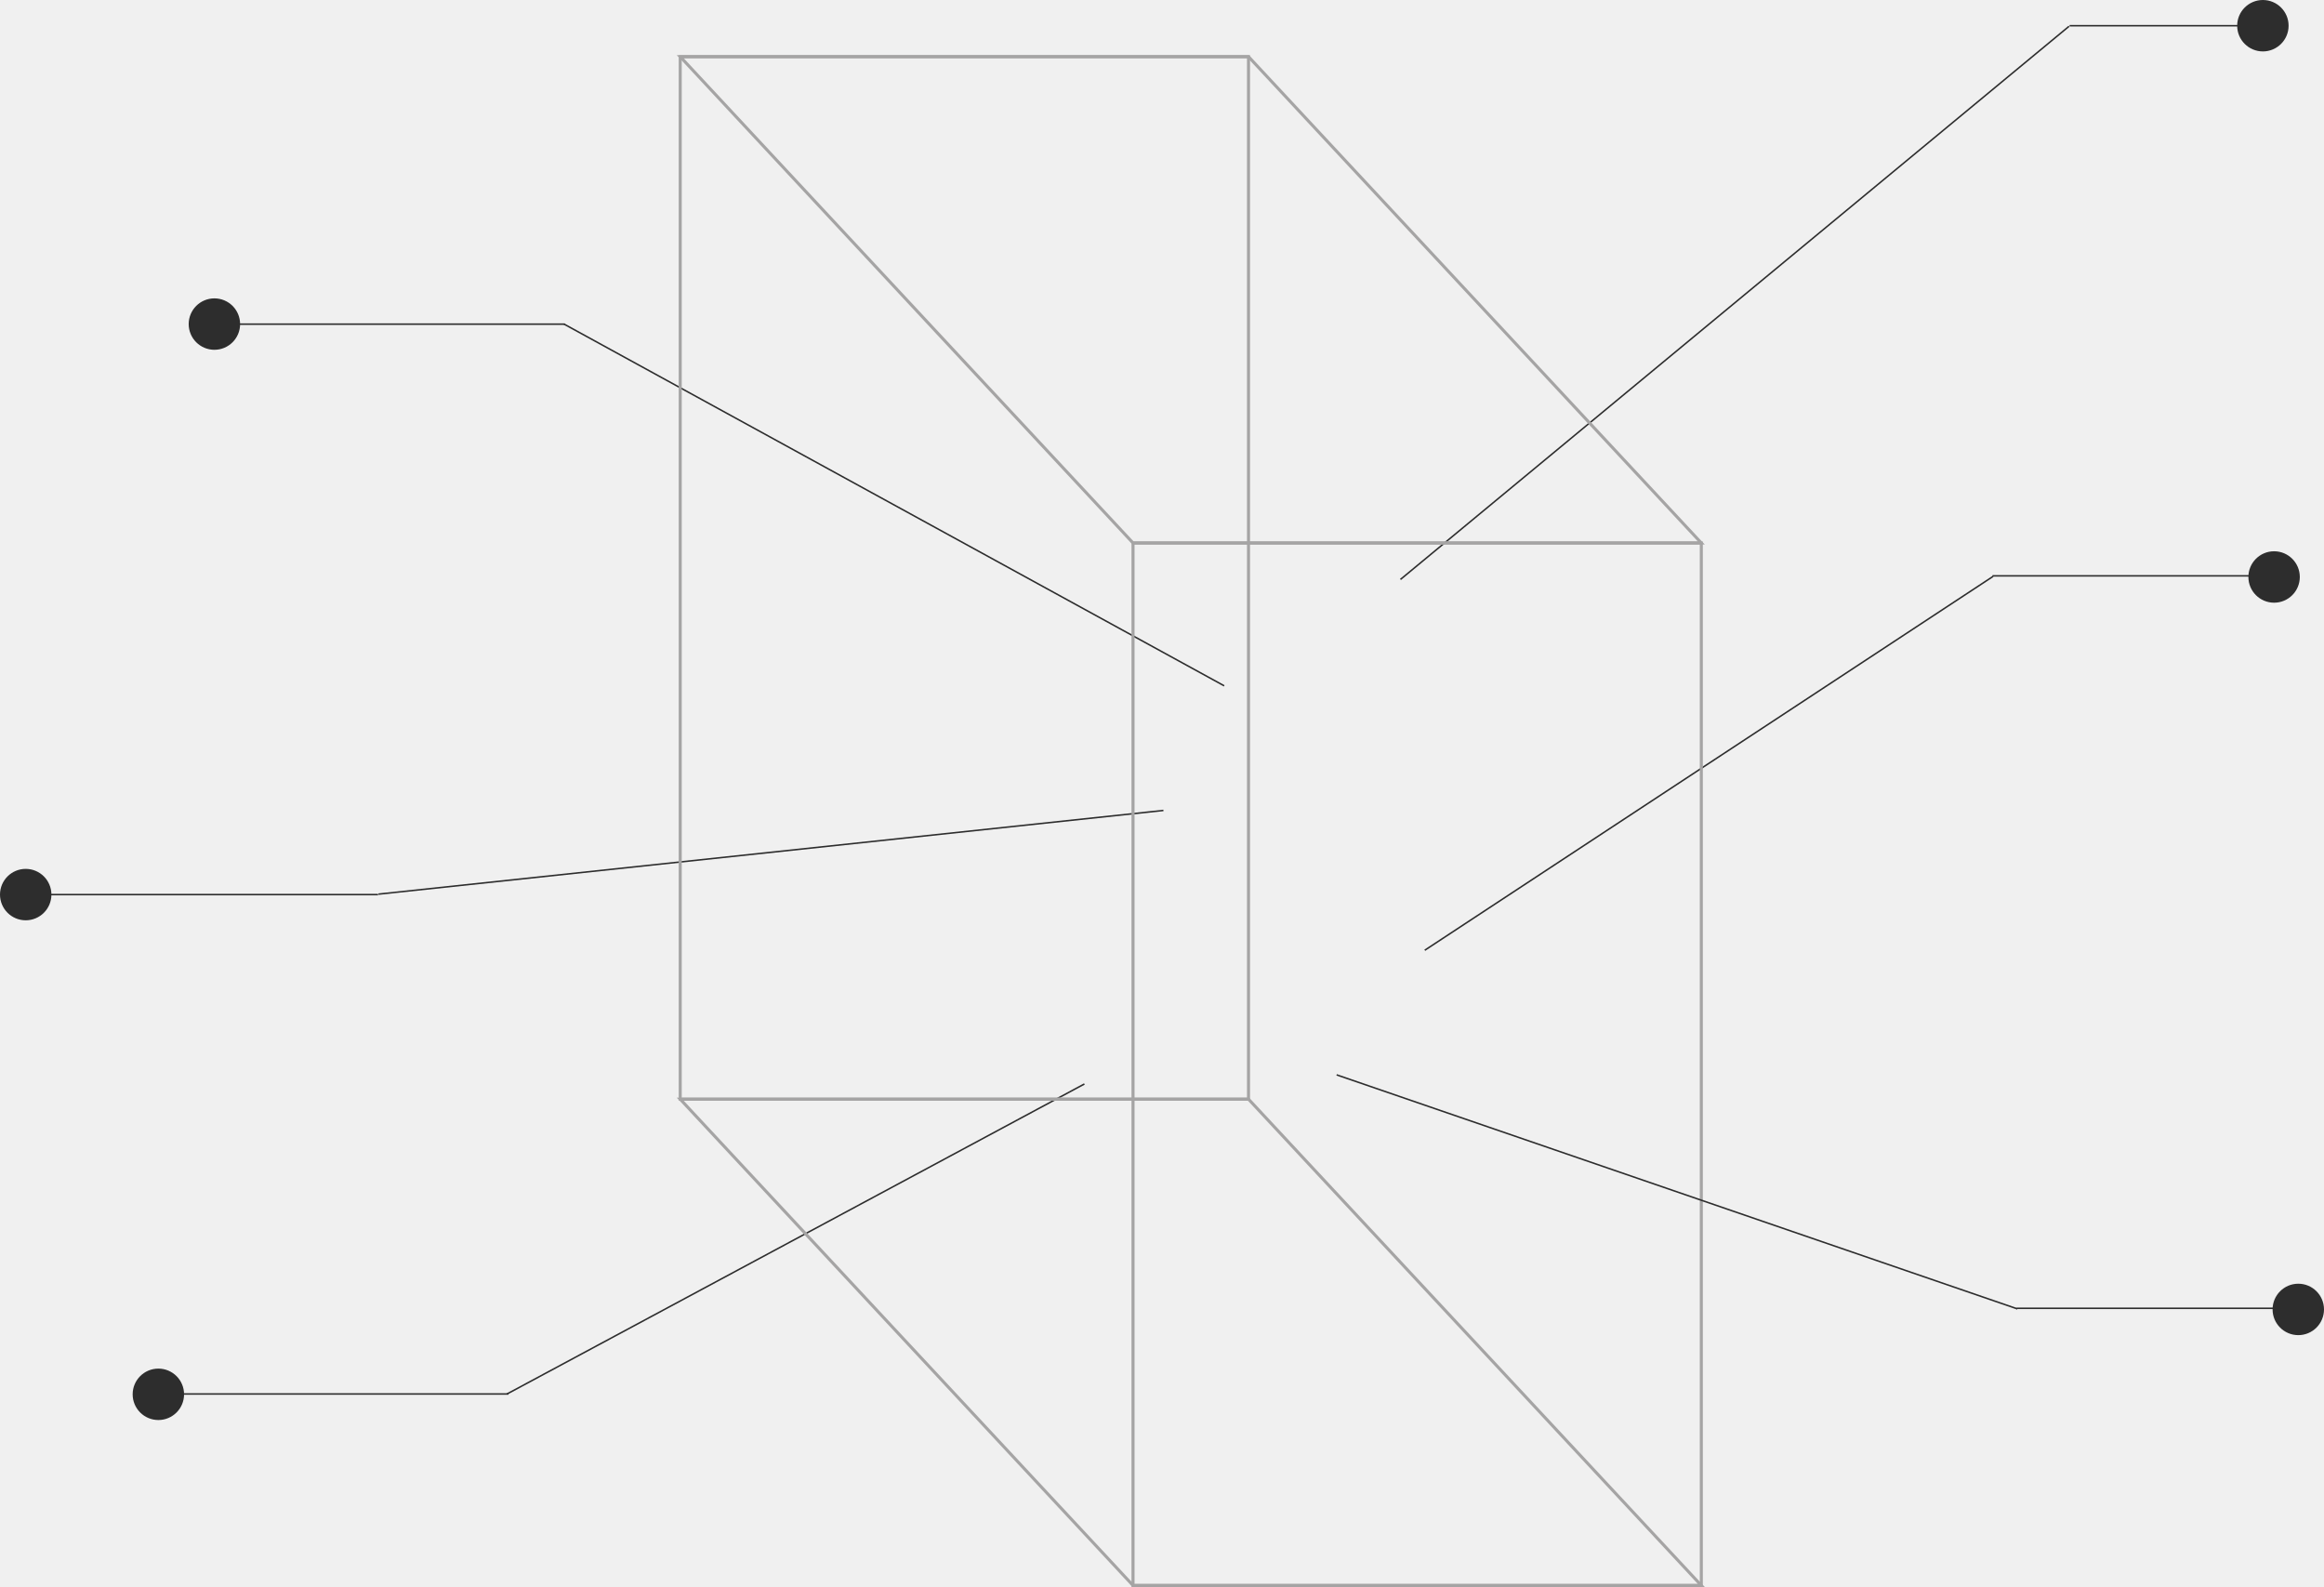
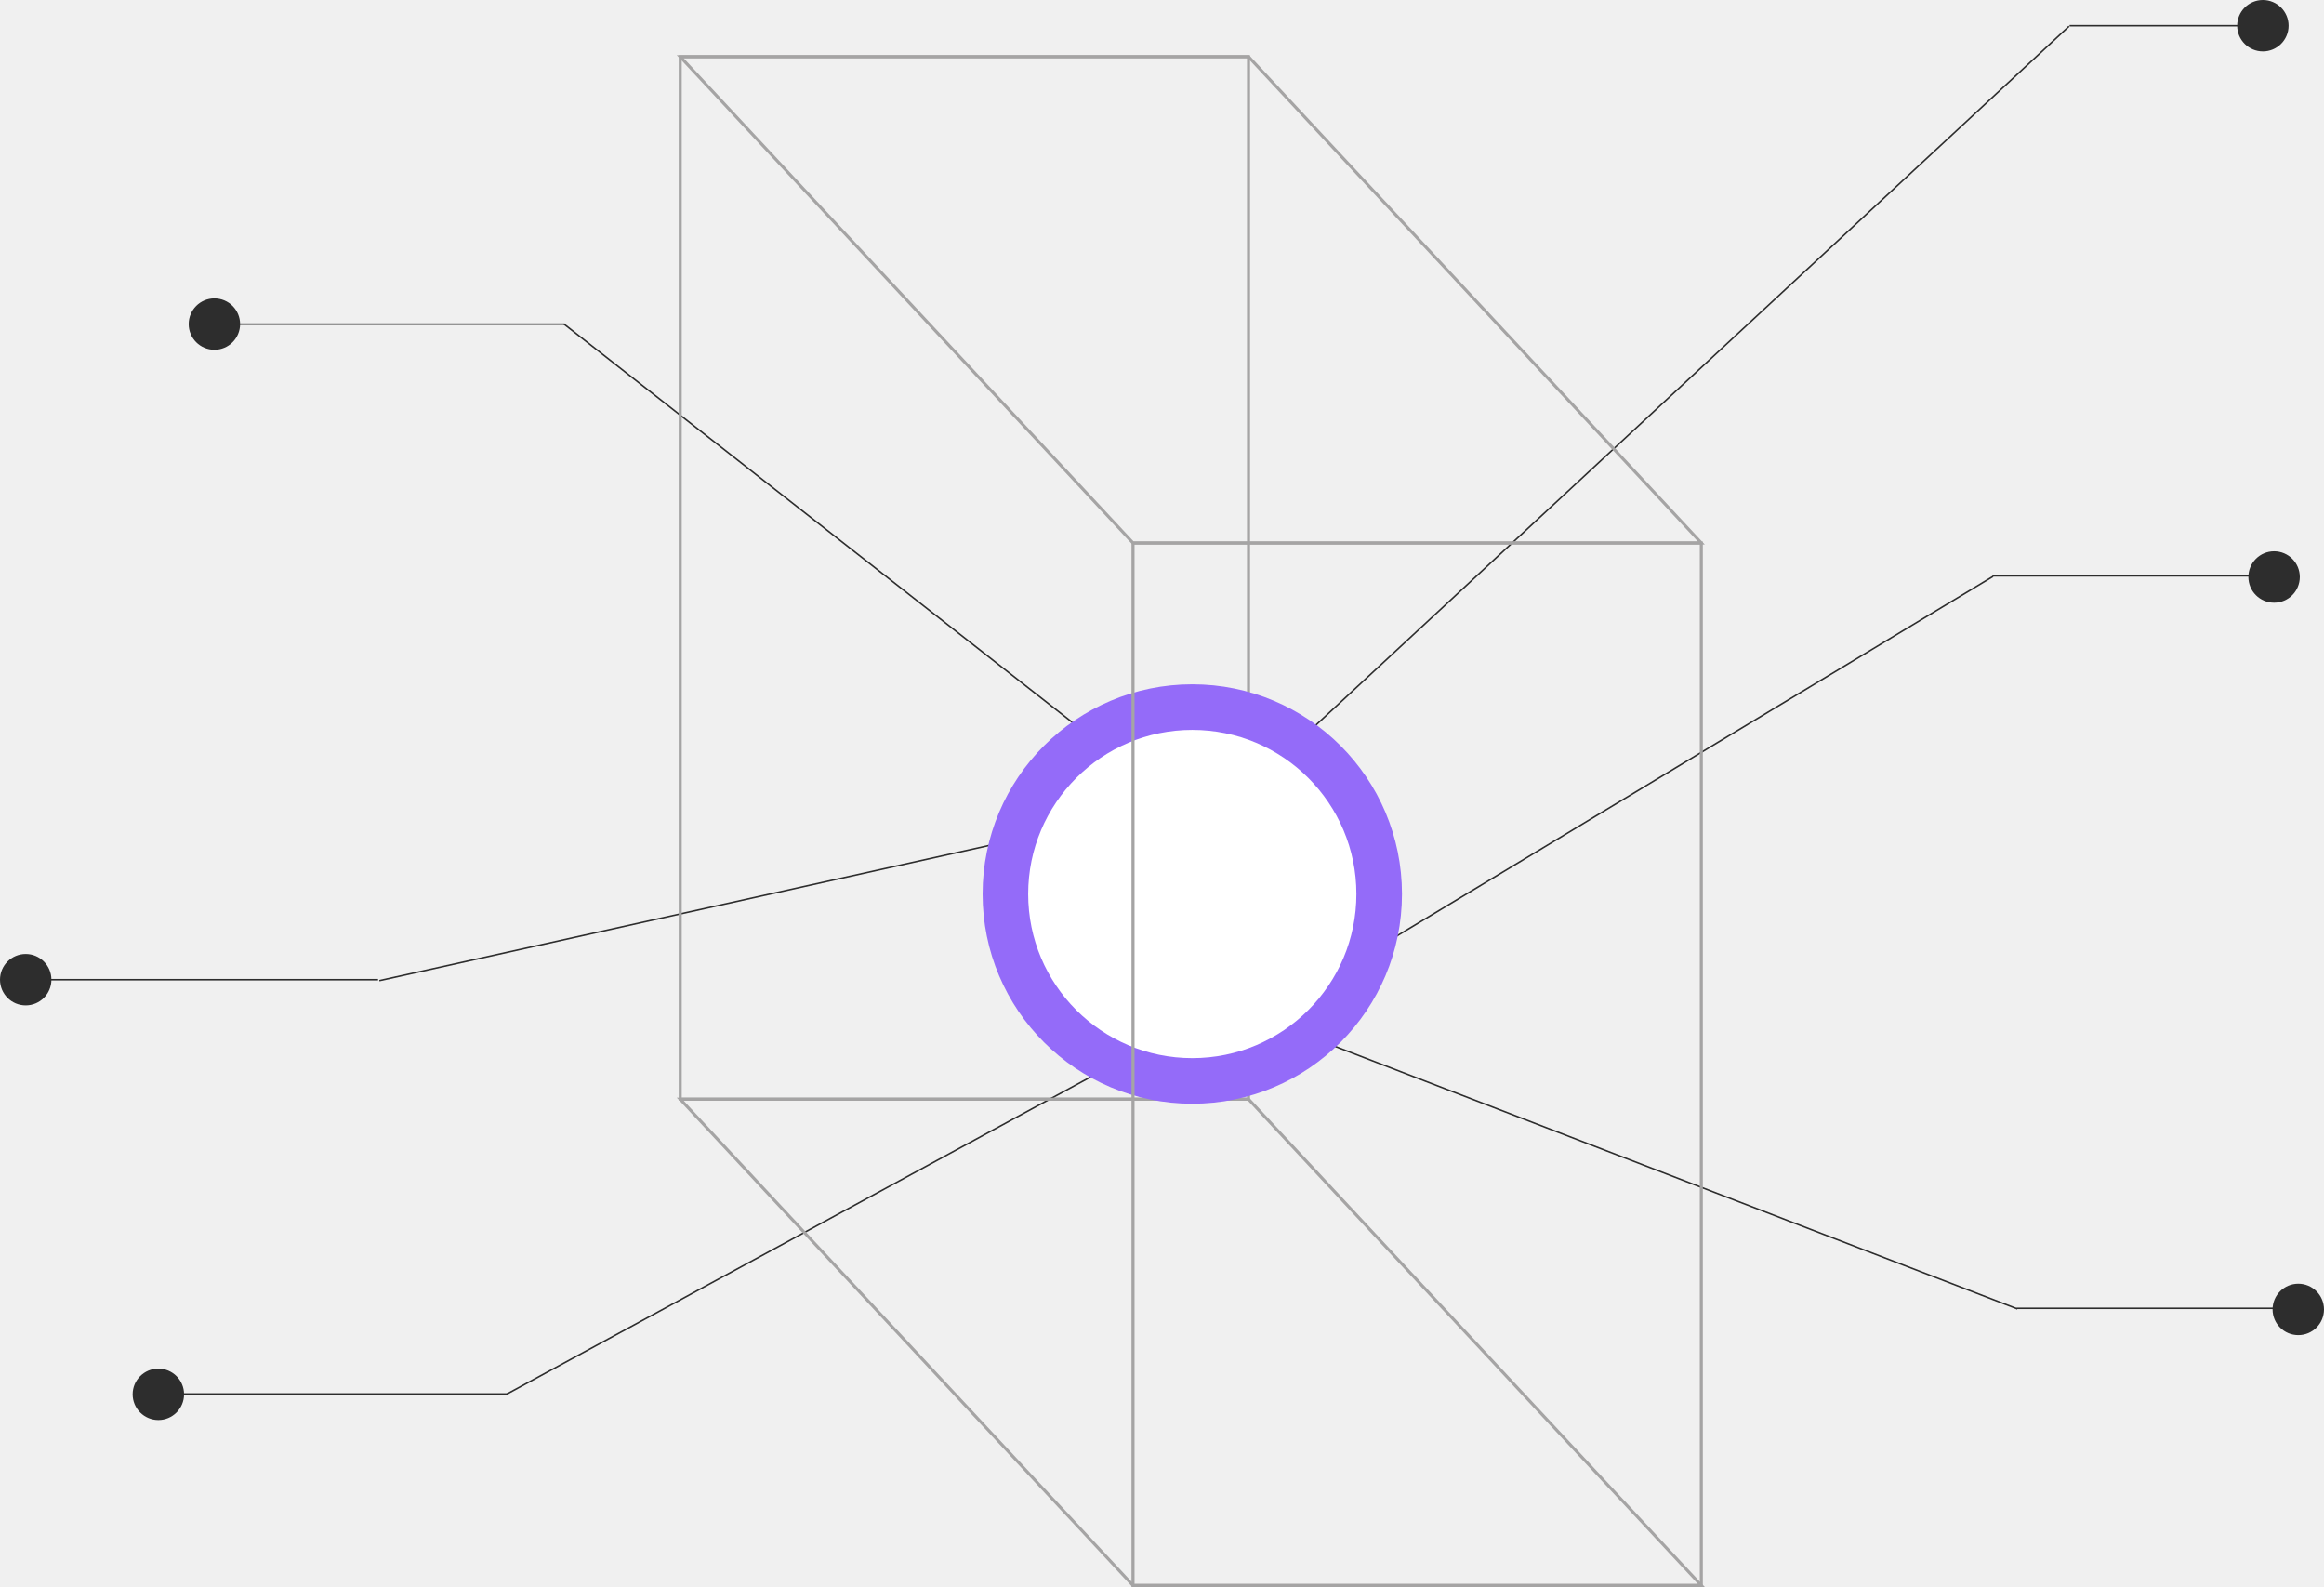
<svg xmlns="http://www.w3.org/2000/svg" viewBox="0 0 764.73 522.15">
  <defs>
-     <style>.cls-1{fill:#2d2d2d;}.cls-2,.cls-3{fill:none;stroke-miterlimit:10;}.cls-2{stroke:#2d2d2d;stroke-width:0.5px;}.cls-3{stroke:#a5a4a4;}</style>
+     <style>.cls-1{fill:#2d2d2d;}.cls-2,.cls-3{fill:none;stroke-miterlimit:10;}.cls-2{stroke:#2d2d2d;stroke-width:0.5px;}.cls-3{stroke:#a5a4a4;}.cls-4{fill:#946bf9;}.cls-5{fill:#fff;}</style>
  </defs>
  <g id="Слой_2" data-name="Слой 2">
    <g id="Слой_1-2" data-name="Слой 1">
      <circle class="cls-1" cx="70.55" cy="106.63" r="8.46" />
      <circle class="cls-1" cx="744.62" cy="8.46" r="8.46" />
      <line class="cls-2" x1="681.01" y1="8.46" x2="744.62" y2="8.46" />
-       <circle class="cls-1" cx="8.46" cy="294.34" r="8.46" />
-       <line class="cls-2" x1="14.84" y1="294.34" x2="124.4" y2="294.34" />
+       <circle class="cls-1" cx="8.46" cy="322.34" r="8.46" />
+       <line class="cls-2" x1="14.84" y1="322.34" x2="124.4" y2="322.34" />
      <circle class="cls-1" cx="748.31" cy="189.84" r="8.46" />
      <line class="cls-2" x1="748.61" y1="189.47" x2="655.64" y2="189.47" />
      <circle class="cls-1" cx="52.11" cy="458.76" r="8.46" />
-       <line class="cls-2" x1="185.59" y1="106.63" x2="402.83" y2="225.65" />
-       <line class="cls-2" x1="460.83" y1="190.65" x2="680.83" y2="8.65" />
-       <line class="cls-2" x1="124.54" y1="294.19" x2="382.83" y2="266.65" />
-       <line class="cls-2" x1="655.83" y1="189.65" x2="468.83" y2="312.65" />
-       <line class="cls-2" x1="166.83" y1="458.65" x2="356.83" y2="356.65" />
+       <line class="cls-2" x1="185.59" y1="106.63" x2="352.83" y2="237.65" />
+       <line class="cls-2" x1="431.83" y1="239.65" x2="680.83" y2="8.65" />
+       <line class="cls-2" x1="124.83" y1="322.65" x2="327.83" y2="277.65" />
+       <line class="cls-2" x1="655.83" y1="189.65" x2="456.83" y2="309.65" />
      <line class="cls-2" x1="185.83" y1="106.65" x2="69.83" y2="106.65" />
      <rect class="cls-3" x="223.83" y="18.65" width="187" height="343" />
+       <line class="cls-2" x1="166.83" y1="458.65" x2="363.83" y2="351.65" />
      <polygon class="cls-3" points="223.83 18.65 372.83 178.65 559.83 178.65 410.83 18.65 223.83 18.65" />
      <polygon class="cls-3" points="223.83 361.65 372.83 521.65 559.83 521.65 410.83 361.65 223.83 361.65" />
      <line class="cls-2" x1="167.33" y1="458.65" x2="58.33" y2="458.65" />
-       <rect class="cls-3" x="372.83" y="178.65" width="187" height="343" />
      <circle class="cls-1" cx="756.27" cy="430.83" r="8.46" />
      <line class="cls-2" x1="756.57" y1="430.46" x2="663.6" y2="430.46" />
-       <line class="cls-2" x1="663.83" y1="430.65" x2="439.83" y2="353.65" />
+       <line class="cls-2" x1="663.83" y1="430.65" x2="429.83" y2="340.65" />
+       <circle class="cls-4" cx="392.33" cy="294.15" r="69" />
+       <circle class="cls-5" cx="392.33" cy="294.15" r="54" />
+       <rect class="cls-3" x="372.83" y="178.65" width="187" height="343" />
    </g>
  </g>
</svg>
